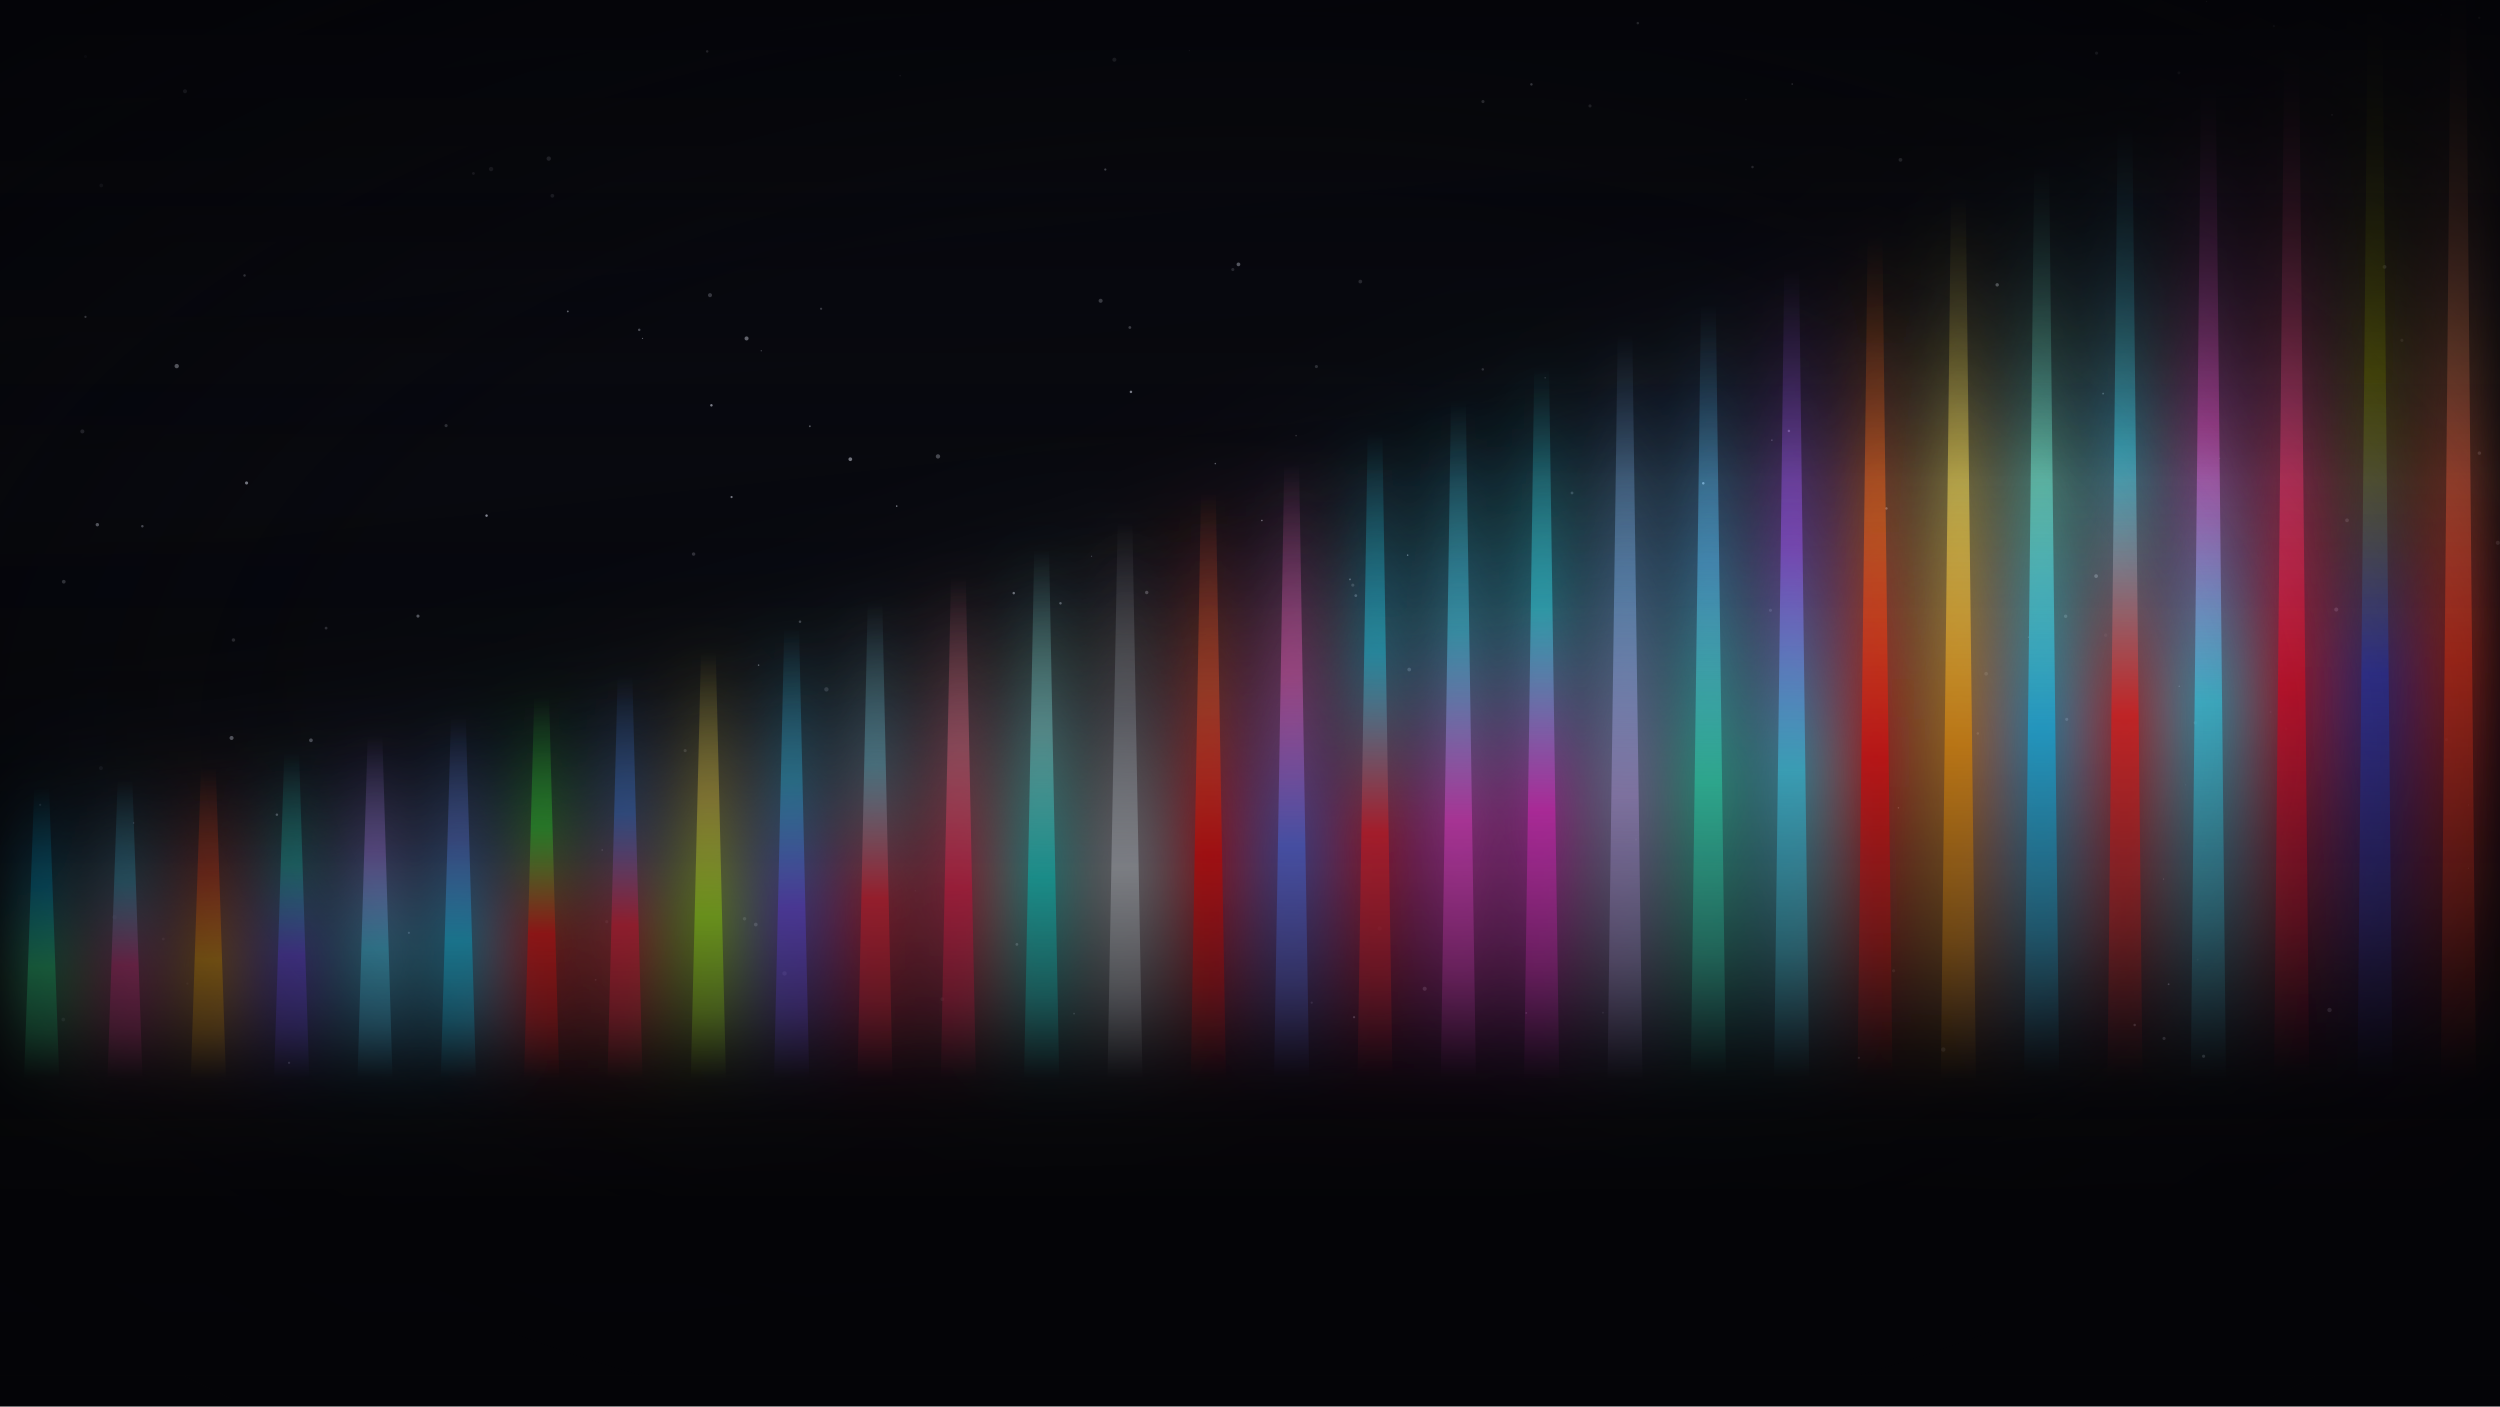
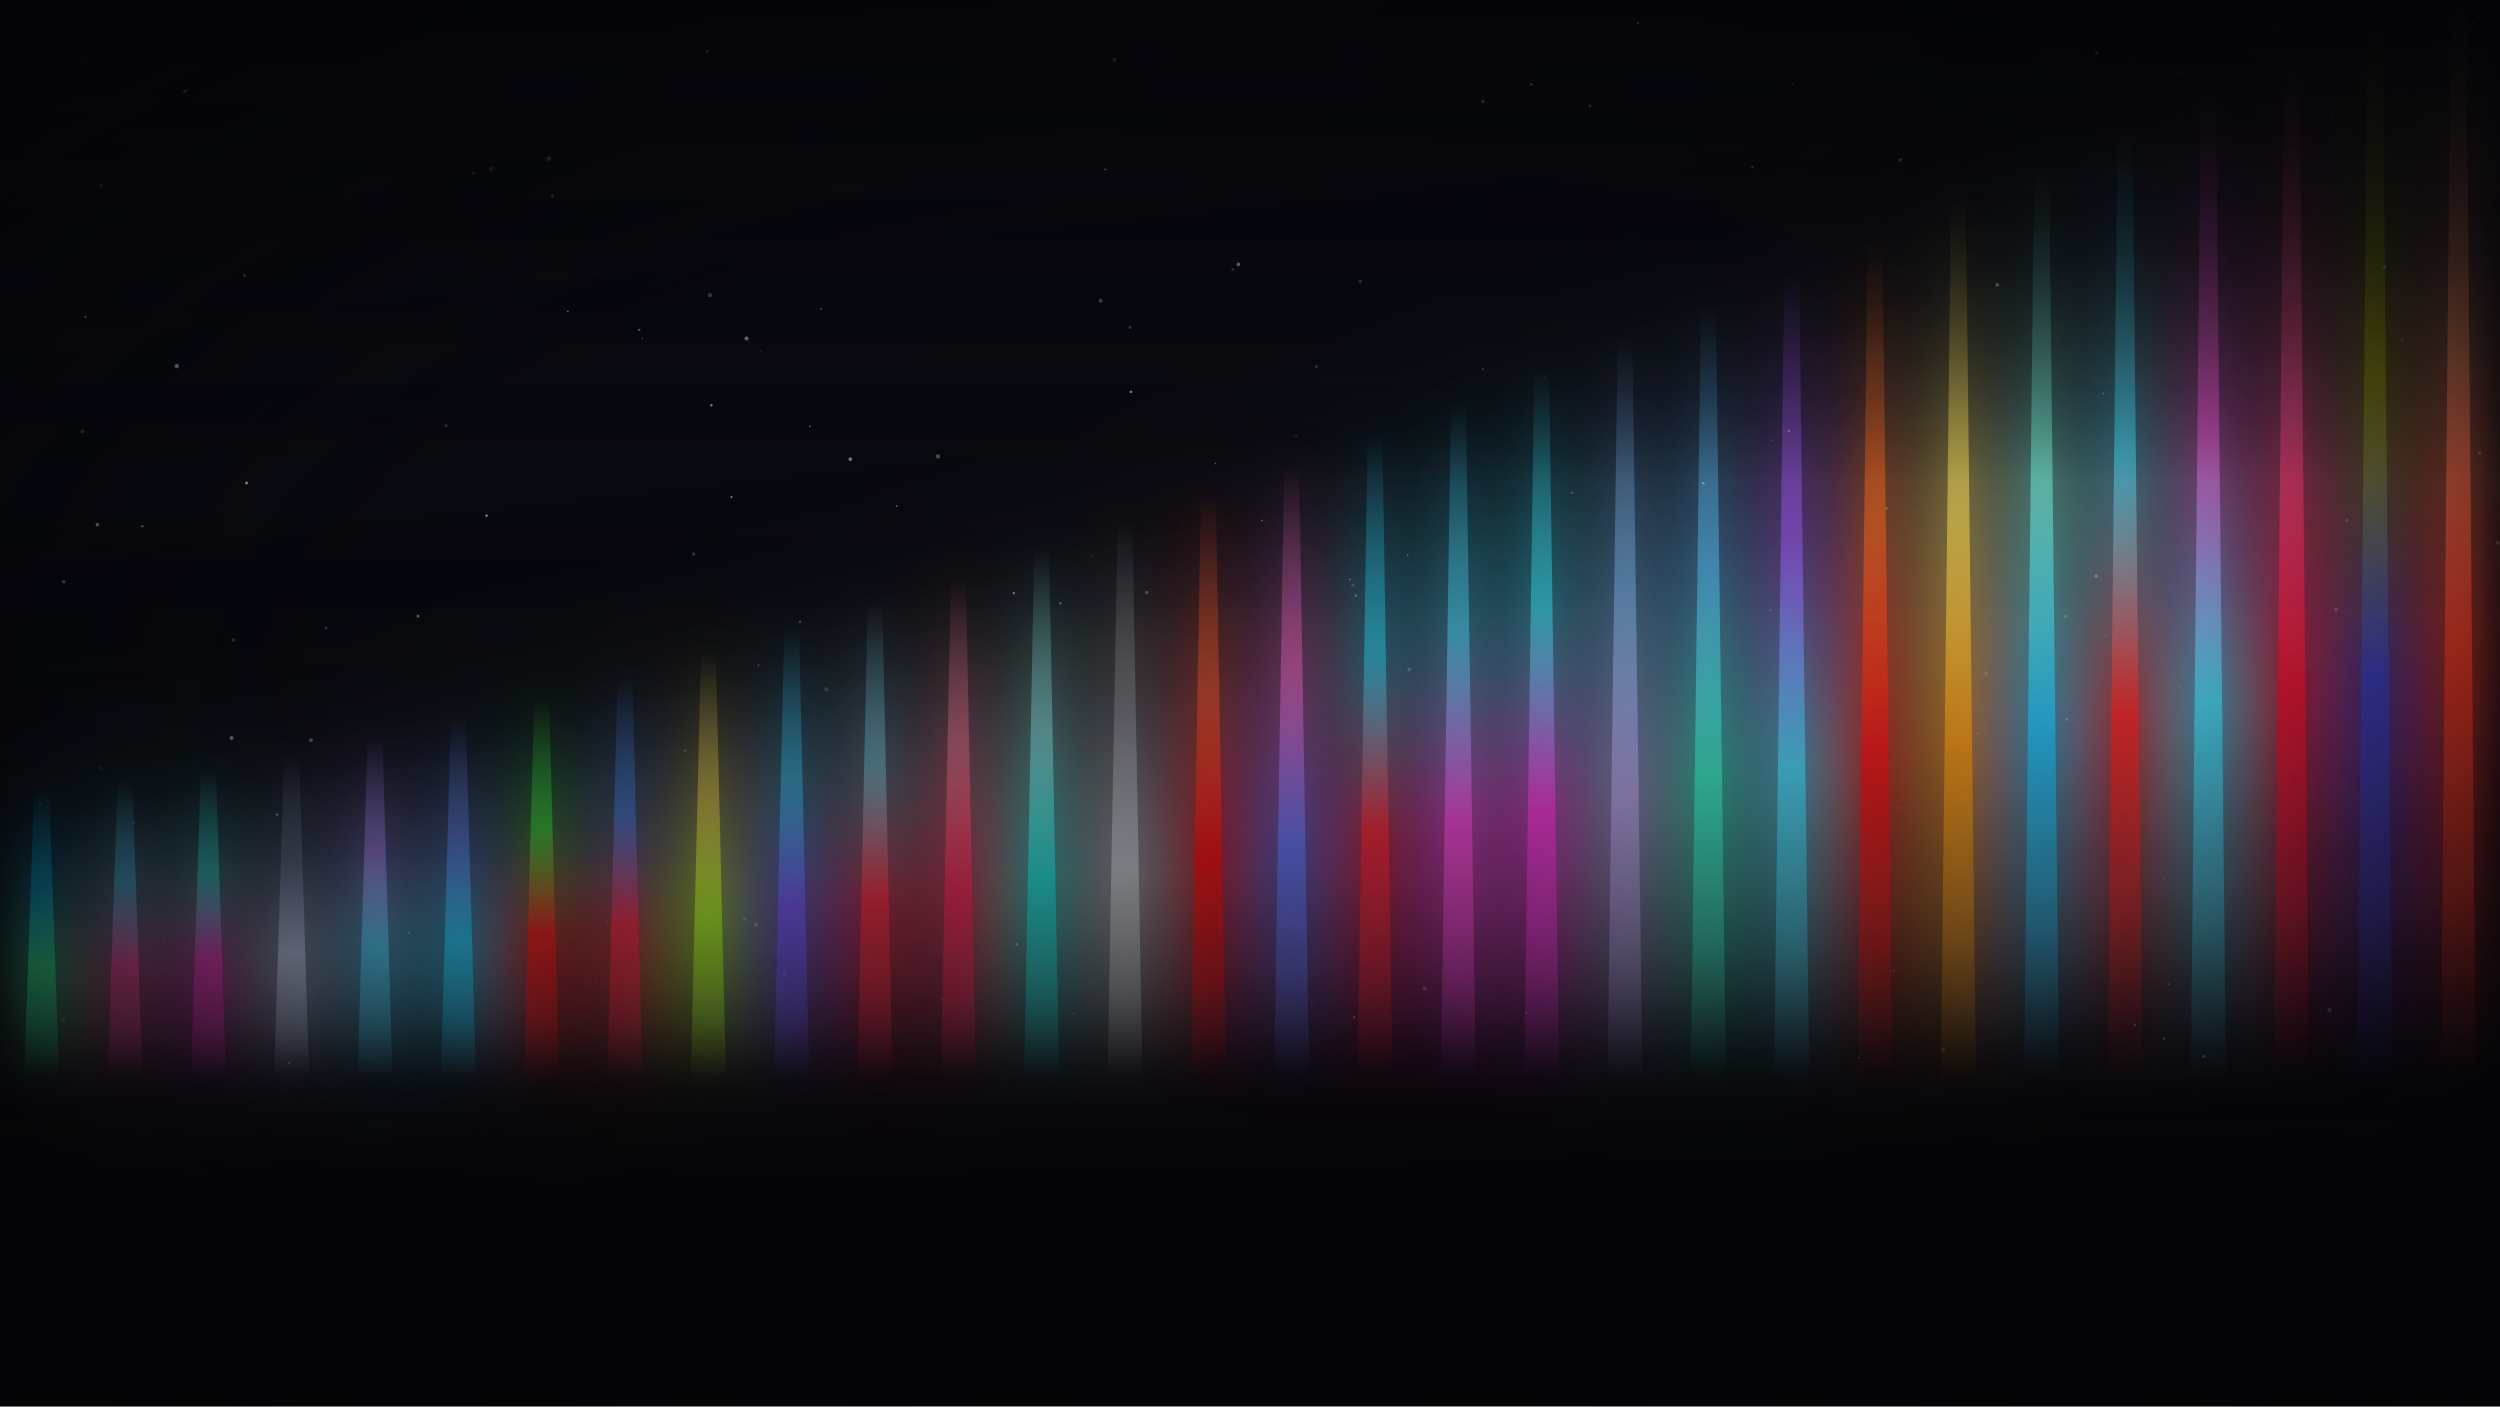
<svg xmlns="http://www.w3.org/2000/svg" class="art art--index" viewBox="0 0 1600 900" preserveAspectRatio="xMidYMid slice" role="img" aria-label="Twenty-five shafts of coloured light, one for each level on the list, rising from a dark floor">
  <defs>
    <linearGradient id="ix-sky" x1="0" y1="0" x2="0.2" y2="1">
      <stop offset="0%" stop-color="#0a0b14" />
      <stop offset="62%" stop-color="#06070b" />
      <stop offset="100%" stop-color="#040407" />
    </linearGradient>
    <linearGradient id="ix-g0" x1="0" y1="0" x2="0" y2="1">
      <stop offset="0%" stop-color="#00c8ff" stop-opacity="0" />
      <stop offset="34%" stop-color="#00c8ff" stop-opacity="0.5" />
      <stop offset="62%" stop-color="#3cff9d" stop-opacity="0.9" />
      <stop offset="84%" stop-color="#3cff9d" stop-opacity="0.5" />
      <stop offset="100%" stop-color="#3cff9d" stop-opacity="0" />
    </linearGradient>
    <linearGradient id="ix-g1" x1="0" y1="0" x2="0" y2="1">
      <stop offset="0%" stop-color="#4fd8ff" stop-opacity="0" />
      <stop offset="34%" stop-color="#4fd8ff" stop-opacity="0.5" />
      <stop offset="62%" stop-color="#ff4fa3" stop-opacity="0.9" />
      <stop offset="84%" stop-color="#ff4fa3" stop-opacity="0.5" />
      <stop offset="100%" stop-color="#ff4fa3" stop-opacity="0" />
    </linearGradient>
    <linearGradient id="ix-g2" x1="0" y1="0" x2="0" y2="1">
-       <stop offset="0%" stop-color="#ff4a1e" stop-opacity="0" />
-       <stop offset="34%" stop-color="#ff4a1e" stop-opacity="0.5" />
-       <stop offset="62%" stop-color="#ffb020" stop-opacity="0.9" />
-       <stop offset="84%" stop-color="#ffb020" stop-opacity="0.5" />
-       <stop offset="100%" stop-color="#ffb020" stop-opacity="0" />
+       <stop offset="0%" stop-color="#2ff0e0" stop-opacity="0" />
+       <stop offset="34%" stop-color="#2ff0e0" stop-opacity="0.5" />
+       <stop offset="62%" stop-color="#ff3cc8" stop-opacity="0.9" />
+       <stop offset="84%" stop-color="#ff3cc8" stop-opacity="0.5" />
+       <stop offset="100%" stop-color="#ff3cc8" stop-opacity="0" />
    </linearGradient>
    <linearGradient id="ix-g3" x1="0" y1="0" x2="0" y2="1">
-       <stop offset="0%" stop-color="#2ad6c8" stop-opacity="0" />
-       <stop offset="34%" stop-color="#2ad6c8" stop-opacity="0.5" />
-       <stop offset="62%" stop-color="#7b5cff" stop-opacity="0.9" />
-       <stop offset="84%" stop-color="#7b5cff" stop-opacity="0.5" />
-       <stop offset="100%" stop-color="#7b5cff" stop-opacity="0" />
+       <stop offset="0%" stop-color="#6d7896" stop-opacity="0" />
+       <stop offset="34%" stop-color="#6d7896" stop-opacity="0.5" />
+       <stop offset="62%" stop-color="#c8d4f5" stop-opacity="0.9" />
+       <stop offset="84%" stop-color="#c8d4f5" stop-opacity="0.5" />
+       <stop offset="100%" stop-color="#c8d4f5" stop-opacity="0" />
    </linearGradient>
    <linearGradient id="ix-g4" x1="0" y1="0" x2="0" y2="1">
      <stop offset="0%" stop-color="#b78cff" stop-opacity="0" />
      <stop offset="34%" stop-color="#b78cff" stop-opacity="0.5" />
      <stop offset="62%" stop-color="#56d8ff" stop-opacity="0.9" />
      <stop offset="84%" stop-color="#56d8ff" stop-opacity="0.5" />
      <stop offset="100%" stop-color="#56d8ff" stop-opacity="0" />
    </linearGradient>
    <linearGradient id="ix-g5" x1="0" y1="0" x2="0" y2="1">
      <stop offset="0%" stop-color="#6b8cff" stop-opacity="0" />
      <stop offset="34%" stop-color="#6b8cff" stop-opacity="0.5" />
      <stop offset="62%" stop-color="#2ad4ff" stop-opacity="0.9" />
      <stop offset="84%" stop-color="#2ad4ff" stop-opacity="0.5" />
      <stop offset="100%" stop-color="#2ad4ff" stop-opacity="0" />
    </linearGradient>
    <linearGradient id="ix-g6" x1="0" y1="0" x2="0" y2="1">
      <stop offset="0%" stop-color="#3cff3c" stop-opacity="0" />
      <stop offset="34%" stop-color="#3cff3c" stop-opacity="0.5" />
      <stop offset="62%" stop-color="#ff2020" stop-opacity="0.9" />
      <stop offset="84%" stop-color="#ff2020" stop-opacity="0.5" />
      <stop offset="100%" stop-color="#ff2020" stop-opacity="0" />
    </linearGradient>
    <linearGradient id="ix-g7" x1="0" y1="0" x2="0" y2="1">
      <stop offset="0%" stop-color="#4a8bff" stop-opacity="0" />
      <stop offset="34%" stop-color="#4a8bff" stop-opacity="0.5" />
      <stop offset="62%" stop-color="#ff2f4a" stop-opacity="0.9" />
      <stop offset="84%" stop-color="#ff2f4a" stop-opacity="0.5" />
      <stop offset="100%" stop-color="#ff2f4a" stop-opacity="0" />
    </linearGradient>
    <linearGradient id="ix-g8" x1="0" y1="0" x2="0" y2="1">
      <stop offset="0%" stop-color="#ffe14d" stop-opacity="0" />
      <stop offset="34%" stop-color="#ffe14d" stop-opacity="0.5" />
      <stop offset="62%" stop-color="#b6ff2a" stop-opacity="0.9" />
      <stop offset="84%" stop-color="#b6ff2a" stop-opacity="0.5" />
      <stop offset="100%" stop-color="#b6ff2a" stop-opacity="0" />
    </linearGradient>
    <linearGradient id="ix-g9" x1="0" y1="0" x2="0" y2="1">
      <stop offset="0%" stop-color="#3ccfff" stop-opacity="0" />
      <stop offset="34%" stop-color="#3ccfff" stop-opacity="0.5" />
      <stop offset="62%" stop-color="#7c5cff" stop-opacity="0.9" />
      <stop offset="84%" stop-color="#7c5cff" stop-opacity="0.5" />
      <stop offset="100%" stop-color="#7c5cff" stop-opacity="0" />
    </linearGradient>
    <linearGradient id="ix-g10" x1="0" y1="0" x2="0" y2="1">
      <stop offset="0%" stop-color="#7ad4e8" stop-opacity="0" />
      <stop offset="34%" stop-color="#7ad4e8" stop-opacity="0.5" />
      <stop offset="62%" stop-color="#ff2f45" stop-opacity="0.9" />
      <stop offset="84%" stop-color="#ff2f45" stop-opacity="0.5" />
      <stop offset="100%" stop-color="#ff2f45" stop-opacity="0" />
    </linearGradient>
    <linearGradient id="ix-g11" x1="0" y1="0" x2="0" y2="1">
      <stop offset="0%" stop-color="#ff7a95" stop-opacity="0" />
      <stop offset="34%" stop-color="#ff7a95" stop-opacity="0.5" />
      <stop offset="62%" stop-color="#ff2d5a" stop-opacity="0.9" />
      <stop offset="84%" stop-color="#ff2d5a" stop-opacity="0.5" />
      <stop offset="100%" stop-color="#ff2d5a" stop-opacity="0" />
    </linearGradient>
    <linearGradient id="ix-g12" x1="0" y1="0" x2="0" y2="1">
      <stop offset="0%" stop-color="#8ff5f0" stop-opacity="0" />
      <stop offset="34%" stop-color="#8ff5f0" stop-opacity="0.5" />
      <stop offset="62%" stop-color="#25e8e0" stop-opacity="0.9" />
      <stop offset="84%" stop-color="#25e8e0" stop-opacity="0.5" />
      <stop offset="100%" stop-color="#25e8e0" stop-opacity="0" />
    </linearGradient>
    <linearGradient id="ix-g13" x1="0" y1="0" x2="0" y2="1">
      <stop offset="0%" stop-color="#8f959e" stop-opacity="0" />
      <stop offset="34%" stop-color="#8f959e" stop-opacity="0.5" />
      <stop offset="62%" stop-color="#c9cdd4" stop-opacity="0.9" />
      <stop offset="84%" stop-color="#c9cdd4" stop-opacity="0.5" />
      <stop offset="100%" stop-color="#c9cdd4" stop-opacity="0" />
    </linearGradient>
    <linearGradient id="ix-g14" x1="0" y1="0" x2="0" y2="1">
      <stop offset="0%" stop-color="#ff5a2a" stop-opacity="0" />
      <stop offset="34%" stop-color="#ff5a2a" stop-opacity="0.5" />
      <stop offset="62%" stop-color="#ff1414" stop-opacity="0.9" />
      <stop offset="84%" stop-color="#ff1414" stop-opacity="0.5" />
      <stop offset="100%" stop-color="#ff1414" stop-opacity="0" />
    </linearGradient>
    <linearGradient id="ix-g15" x1="0" y1="0" x2="0" y2="1">
      <stop offset="0%" stop-color="#ff6bd0" stop-opacity="0" />
      <stop offset="34%" stop-color="#ff6bd0" stop-opacity="0.5" />
      <stop offset="62%" stop-color="#6b7cff" stop-opacity="0.9" />
      <stop offset="84%" stop-color="#6b7cff" stop-opacity="0.5" />
      <stop offset="100%" stop-color="#6b7cff" stop-opacity="0" />
    </linearGradient>
    <linearGradient id="ix-g16" x1="0" y1="0" x2="0" y2="1">
      <stop offset="0%" stop-color="#2ae0ff" stop-opacity="0" />
      <stop offset="34%" stop-color="#2ae0ff" stop-opacity="0.5" />
      <stop offset="62%" stop-color="#ff2a3c" stop-opacity="0.9" />
      <stop offset="84%" stop-color="#ff2a3c" stop-opacity="0.5" />
      <stop offset="100%" stop-color="#ff2a3c" stop-opacity="0" />
    </linearGradient>
    <linearGradient id="ix-g17" x1="0" y1="0" x2="0" y2="1">
      <stop offset="0%" stop-color="#4de0ff" stop-opacity="0" />
      <stop offset="34%" stop-color="#4de0ff" stop-opacity="0.5" />
      <stop offset="62%" stop-color="#ff4de0" stop-opacity="0.9" />
      <stop offset="84%" stop-color="#ff4de0" stop-opacity="0.5" />
      <stop offset="100%" stop-color="#ff4de0" stop-opacity="0" />
    </linearGradient>
    <linearGradient id="ix-g18" x1="0" y1="0" x2="0" y2="1">
      <stop offset="0%" stop-color="#3cf0ff" stop-opacity="0" />
      <stop offset="34%" stop-color="#3cf0ff" stop-opacity="0.5" />
      <stop offset="62%" stop-color="#ff3ce0" stop-opacity="0.9" />
      <stop offset="84%" stop-color="#ff3ce0" stop-opacity="0.5" />
      <stop offset="100%" stop-color="#ff3ce0" stop-opacity="0" />
    </linearGradient>
    <linearGradient id="ix-g19" x1="0" y1="0" x2="0" y2="1">
      <stop offset="0%" stop-color="#7fb4ee" stop-opacity="0" />
      <stop offset="34%" stop-color="#7fb4ee" stop-opacity="0.5" />
      <stop offset="62%" stop-color="#b9a6e8" stop-opacity="0.9" />
      <stop offset="84%" stop-color="#b9a6e8" stop-opacity="0.5" />
      <stop offset="100%" stop-color="#b9a6e8" stop-opacity="0" />
    </linearGradient>
    <linearGradient id="ix-g20" x1="0" y1="0" x2="0" y2="1">
      <stop offset="0%" stop-color="#5cc8ff" stop-opacity="0" />
      <stop offset="34%" stop-color="#5cc8ff" stop-opacity="0.5" />
      <stop offset="62%" stop-color="#3ff0c8" stop-opacity="0.9" />
      <stop offset="84%" stop-color="#3ff0c8" stop-opacity="0.5" />
      <stop offset="100%" stop-color="#3ff0c8" stop-opacity="0" />
    </linearGradient>
    <linearGradient id="ix-g21" x1="0" y1="0" x2="0" y2="1">
      <stop offset="0%" stop-color="#a45cff" stop-opacity="0" />
      <stop offset="34%" stop-color="#a45cff" stop-opacity="0.5" />
      <stop offset="62%" stop-color="#4fe0ff" stop-opacity="0.9" />
      <stop offset="84%" stop-color="#4fe0ff" stop-opacity="0.5" />
      <stop offset="100%" stop-color="#4fe0ff" stop-opacity="0" />
    </linearGradient>
    <linearGradient id="ix-g22" x1="0" y1="0" x2="0" y2="1">
      <stop offset="0%" stop-color="#ff6a1a" stop-opacity="0" />
      <stop offset="34%" stop-color="#ff6a1a" stop-opacity="0.5" />
      <stop offset="62%" stop-color="#ff1a1a" stop-opacity="0.9" />
      <stop offset="84%" stop-color="#ff1a1a" stop-opacity="0.5" />
      <stop offset="100%" stop-color="#ff1a1a" stop-opacity="0" />
    </linearGradient>
    <linearGradient id="ix-g23" x1="0" y1="0" x2="0" y2="1">
      <stop offset="0%" stop-color="#ffe459" stop-opacity="0" />
      <stop offset="34%" stop-color="#ffe459" stop-opacity="0.5" />
      <stop offset="62%" stop-color="#ffa018" stop-opacity="0.9" />
      <stop offset="84%" stop-color="#ffa018" stop-opacity="0.5" />
      <stop offset="100%" stop-color="#ffa018" stop-opacity="0" />
    </linearGradient>
    <linearGradient id="ix-g24" x1="0" y1="0" x2="0" y2="1">
      <stop offset="0%" stop-color="#74f0d6" stop-opacity="0" />
      <stop offset="34%" stop-color="#74f0d6" stop-opacity="0.5" />
      <stop offset="62%" stop-color="#2ac9ff" stop-opacity="0.9" />
      <stop offset="84%" stop-color="#2ac9ff" stop-opacity="0.5" />
      <stop offset="100%" stop-color="#2ac9ff" stop-opacity="0" />
    </linearGradient>
    <linearGradient id="ix-g25" x1="0" y1="0" x2="0" y2="1">
      <stop offset="0%" stop-color="#46e6ff" stop-opacity="0" />
      <stop offset="34%" stop-color="#46e6ff" stop-opacity="0.5" />
      <stop offset="62%" stop-color="#ff2b2b" stop-opacity="0.9" />
      <stop offset="84%" stop-color="#ff2b2b" stop-opacity="0.5" />
      <stop offset="100%" stop-color="#ff2b2b" stop-opacity="0" />
    </linearGradient>
    <linearGradient id="ix-g26" x1="0" y1="0" x2="0" y2="1">
      <stop offset="0%" stop-color="#ff5ce0" stop-opacity="0" />
      <stop offset="34%" stop-color="#ff5ce0" stop-opacity="0.5" />
      <stop offset="62%" stop-color="#4de2ff" stop-opacity="0.9" />
      <stop offset="84%" stop-color="#4de2ff" stop-opacity="0.5" />
      <stop offset="100%" stop-color="#4de2ff" stop-opacity="0" />
    </linearGradient>
    <linearGradient id="ix-g27" x1="0" y1="0" x2="0" y2="1">
      <stop offset="0%" stop-color="#ff4d8f" stop-opacity="0" />
      <stop offset="34%" stop-color="#ff4d8f" stop-opacity="0.5" />
      <stop offset="62%" stop-color="#ff1636" stop-opacity="0.9" />
      <stop offset="84%" stop-color="#ff1636" stop-opacity="0.5" />
      <stop offset="100%" stop-color="#ff1636" stop-opacity="0" />
    </linearGradient>
    <linearGradient id="ix-g28" x1="0" y1="0" x2="0" y2="1">
      <stop offset="0%" stop-color="#8f9c00" stop-opacity="0" />
      <stop offset="34%" stop-color="#8f9c00" stop-opacity="0.5" />
      <stop offset="62%" stop-color="#3f43c9" stop-opacity="0.9" />
      <stop offset="84%" stop-color="#3f43c9" stop-opacity="0.5" />
      <stop offset="100%" stop-color="#3f43c9" stop-opacity="0" />
    </linearGradient>
    <linearGradient id="ix-g29" x1="0" y1="0" x2="0" y2="1">
      <stop offset="0%" stop-color="#ff8b5e" stop-opacity="0" />
      <stop offset="34%" stop-color="#ff8b5e" stop-opacity="0.5" />
      <stop offset="62%" stop-color="#ff3b23" stop-opacity="0.9" />
      <stop offset="84%" stop-color="#ff3b23" stop-opacity="0.5" />
      <stop offset="100%" stop-color="#ff3b23" stop-opacity="0" />
    </linearGradient>
    <linearGradient id="ix-vig" x1="0" y1="0" x2="0" y2="1">
      <stop offset="0%" stop-color="#040407" stop-opacity="0.62" />
      <stop offset="34%" stop-color="#040407" stop-opacity="0" />
      <stop offset="100%" stop-color="#040407" stop-opacity="0.9" />
    </linearGradient>
    <radialGradient id="ix-corner" cx="50%" cy="52%" r="70%">
      <stop offset="52%" stop-color="#040407" stop-opacity="0" />
      <stop offset="100%" stop-color="#040407" stop-opacity="0.8" />
    </radialGradient>
    <filter id="ix-wide">
      <feGaussianBlur stdDeviation="46" />
    </filter>
    <filter id="ix-soft">
      <feGaussianBlur stdDeviation="16" />
    </filter>
    <filter id="ix-fine">
      <feGaussianBlur stdDeviation="4" />
    </filter>
  </defs>
  <rect width="1600" height="900" fill="url(#ix-sky)" />
  <g fill="#dfe3f2">
    <circle cx="603.1" cy="639.5" r="1.2" opacity="0.2" />
    <circle cx="1394.7" cy="439.2" r="0.4" opacity="0.6" />
    <circle cx="409.1" cy="211.1" r="0.8" opacity="0.4" />
    <circle cx="199" cy="473.8" r="1.2" opacity="0.4" />
    <circle cx="1271.1" cy="431.2" r="1.2" opacity="0.2" />
    <circle cx="573.9" cy="323.9" r="0.5" opacity="0.6" />
    <circle cx="1017.6" cy="67.8" r="1" opacity="0.3" />
    <circle cx="303" cy="111" r="0.9" opacity="0.2" />
    <circle cx="900.9" cy="355.3" r="0.5" opacity="0.5" />
    <circle cx="64.8" cy="118.7" r="1.2" opacity="0.2" />
    <circle cx="678.7" cy="386.1" r="0.8" opacity="0.4" />
    <circle cx="807.6" cy="333.1" r="0.5" opacity="0.5" />
    <circle cx="452.6" cy="32.9" r="0.8" opacity="0.5" />
    <circle cx="1006.1" cy="315.5" r="0.9" opacity="0.2" />
    <circle cx="988.9" cy="241.8" r="0.5" opacity="0.2" />
    <circle cx="148.2" cy="472.3" r="1.3" opacity="0.5" />
    <circle cx="351.2" cy="101.5" r="1.4" opacity="0.3" />
    <circle cx="267.5" cy="394.3" r="1" opacity="0.4" />
    <circle cx="723.1" cy="209.6" r="0.9" opacity="0.3" />
    <circle cx="1090.1" cy="309.3" r="0.8" opacity="0.6" />
    <circle cx="177.2" cy="521.4" r="0.8" opacity="0.5" />
    <circle cx="1133.1" cy="390.6" r="1" opacity="0.2" />
    <circle cx="25.7" cy="515.1" r="0.7" opacity="0.2" />
    <circle cx="1298.2" cy="407.8" r="0.4" opacity="0.4" />
    <circle cx="261.7" cy="597" r="0.7" opacity="0.6" />
    <circle cx="980.1" cy="54" r="0.8" opacity="0.6" />
    <circle cx="1121.6" cy="106.9" r="0.8" opacity="0.3" />
    <circle cx="149.4" cy="409.6" r="1.1" opacity="0.2" />
    <circle cx="883" cy="594.2" r="1.3" opacity="0.2" />
    <circle cx="119.9" cy="629.5" r="0.7" opacity="0.2" />
    <circle cx="1278.2" cy="182.3" r="1.1" opacity="0.5" />
    <circle cx="468.2" cy="318.1" r="0.7" opacity="0.5" />
    <circle cx="454.4" cy="188.9" r="1.3" opacity="0.3" />
    <circle cx="698.6" cy="356" r="0.4" opacity="0.3" />
    <circle cx="1189.7" cy="677" r="0.7" opacity="0.3" />
    <circle cx="91.1" cy="336.8" r="0.8" opacity="0.4" />
    <circle cx="477.8" cy="216.6" r="1.3" opacity="0.5" />
    <circle cx="576.1" cy="48.4" r="0.5" opacity="0.2" />
    <circle cx="208.7" cy="402" r="0.9" opacity="0.2" />
    <circle cx="1405.1" cy="462.6" r="1.1" opacity="0.5" />
    <circle cx="502.1" cy="623" r="1.4" opacity="0.6" />
    <circle cx="73.3" cy="587" r="1.4" opacity="0.2" />
    <circle cx="1384.7" cy="562.6" r="0.4" opacity="0.5" />
    <circle cx="1215" cy="517" r="0.5" opacity="0.6" />
    <circle cx="118.4" cy="58.4" r="1.3" opacity="0.4" />
    <circle cx="285.5" cy="272.4" r="1" opacity="0.2" />
    <circle cx="1463.2" cy="466.4" r="0.8" opacity="0.3" />
    <circle cx="185" cy="680.2" r="0.7" opacity="0.6" />
    <circle cx="864" cy="370.8" r="0.6" opacity="0.4" />
    <circle cx="157.8" cy="309.1" r="1" opacity="0.6" />
    <circle cx="353.5" cy="125.3" r="1.2" opacity="0.2" />
    <circle cx="311.4" cy="330" r="0.8" opacity="0.6" />
    <circle cx="104.5" cy="601" r="0.9" opacity="0.2" />
    <circle cx="381.2" cy="627.1" r="0.6" opacity="0.3" />
    <circle cx="62.3" cy="335.8" r="1.1" opacity="0.5" />
    <circle cx="544.2" cy="293.9" r="1.2" opacity="0.5" />
    <circle cx="713.2" cy="38.2" r="1.3" opacity="0.3" />
    <circle cx="761.2" cy="32.4" r="0.4" opacity="0.2" />
    <circle cx="870.6" cy="180.2" r="1.2" opacity="0.2" />
    <circle cx="1048.2" cy="14.8" r="0.8" opacity="0.6" />
    <circle cx="411.2" cy="216.6" r="0.4" opacity="0.5" />
    <circle cx="789" cy="172.5" r="1" opacity="0.2" />
    <circle cx="1420.5" cy="293.4" r="0.5" opacity="0.2" />
    <circle cx="85.5" cy="526.7" r="0.5" opacity="0.4" />
    <circle cx="949.1" cy="65" r="1" opacity="0.4" />
    <circle cx="1490.9" cy="646.4" r="1.4" opacity="0.4" />
    <circle cx="777.8" cy="296.7" r="0.5" opacity="0.4" />
    <circle cx="1598.6" cy="347.4" r="1.3" opacity="0.2" />
    <circle cx="600.3" cy="292.1" r="1.4" opacity="0.3" />
    <circle cx="1216.3" cy="102.3" r="1.2" opacity="0.3" />
    <circle cx="1586.7" cy="11.4" r="0.7" opacity="0.5" />
    <circle cx="704.4" cy="192.5" r="1.3" opacity="0.3" />
    <circle cx="1406.9" cy="376.5" r="0.5" opacity="0.2" />
    <circle cx="1387.9" cy="629.9" r="0.6" opacity="0.6" />
    <circle cx="1341.5" cy="368.7" r="1.2" opacity="0.4" />
    <circle cx="54.7" cy="202.8" r="0.7" opacity="0.5" />
    <circle cx="438.5" cy="480.4" r="1" opacity="0.2" />
    <circle cx="733.9" cy="379.2" r="1.1" opacity="0.3" />
    <circle cx="1579.8" cy="555.7" r="0.4" opacity="0.5" />
    <circle cx="976.8" cy="648.3" r="0.6" opacity="0.5" />
    <circle cx="1144.9" cy="275.8" r="0.8" opacity="0.4" />
    <circle cx="1565.7" cy="473.4" r="1" opacity="0.4" />
    <circle cx="1347.6" cy="406.5" r="1.1" opacity="0.1" />
    <circle cx="1385" cy="664.6" r="1" opacity="0.4" />
    <circle cx="1495.2" cy="390.1" r="1.3" opacity="0.4" />
    <circle cx="911.8" cy="632.8" r="1.3" opacity="0.4" />
    <circle cx="867.7" cy="381.2" r="0.9" opacity="0.3" />
    <circle cx="363.4" cy="199.3" r="0.6" opacity="0.6" />
    <circle cx="650.8" cy="604.4" r="0.9" opacity="0.6" />
    <circle cx="949" cy="236.4" r="0.8" opacity="0.2" />
    <circle cx="525.5" cy="197.6" r="0.7" opacity="0.3" />
    <circle cx="40.5" cy="652.5" r="1.2" opacity="0.3" />
    <circle cx="1341.8" cy="34" r="1" opacity="0.4" />
    <circle cx="1410.3" cy="676" r="1" opacity="0.5" />
    <circle cx="1117.4" cy="63.7" r="0.5" opacity="0.2" />
    <circle cx="1207.3" cy="325.4" r="0.8" opacity="0.4" />
    <circle cx="1502.1" cy="333" r="1.2" opacity="0.3" />
    <circle cx="1047" cy="537.3" r="0.6" opacity="0.6" />
    <circle cx="314.3" cy="108.2" r="1.4" opacity="0.2" />
    <circle cx="687.4" cy="648.7" r="0.6" opacity="0.4" />
    <circle cx="1147" cy="53.8" r="0.5" opacity="0.6" />
    <circle cx="1322.7" cy="460.4" r="1" opacity="0.4" />
    <circle cx="1455.3" cy="16.7" r="0.7" opacity="0.3" />
    <circle cx="1025.9" cy="648.1" r="0.6" opacity="0.2" />
    <circle cx="388.3" cy="589.9" r="1" opacity="0.2" />
    <circle cx="1134" cy="281.7" r="0.5" opacity="0.3" />
    <circle cx="1366.2" cy="656" r="0.8" opacity="0.5" />
    <circle cx="1492.5" cy="73.5" r="0.6" opacity="0.3" />
    <circle cx="528.9" cy="441.2" r="1.4" opacity="0.2" />
    <circle cx="443.9" cy="354.6" r="1.1" opacity="0.2" />
    <circle cx="901.9" cy="428.5" r="1.2" opacity="0.3" />
    <circle cx="512" cy="397.9" r="0.8" opacity="0.3" />
    <circle cx="1243.7" cy="671.7" r="1.4" opacity="0.2" />
    <circle cx="865.8" cy="374.5" r="1" opacity="0.2" />
    <circle cx="518.3" cy="272.8" r="0.6" opacity="0.4" />
    <circle cx="1453.1" cy="455.7" r="0.6" opacity="0.2" />
    <circle cx="585.8" cy="570.1" r="0.4" opacity="0.2" />
    <circle cx="1346" cy="251.9" r="0.6" opacity="0.4" />
    <circle cx="64.6" cy="491.6" r="1.3" opacity="0.1" />
    <circle cx="839.5" cy="641.7" r="0.7" opacity="0.3" />
    <circle cx="1412.2" cy="1" r="0.4" opacity="0.4" />
    <circle cx="1322" cy="394.4" r="1.1" opacity="0.3" />
    <circle cx="1537.2" cy="217.8" r="1" opacity="0.2" />
    <circle cx="485.5" cy="425.7" r="0.5" opacity="0.5" />
    <circle cx="385.4" cy="544" r="0.5" opacity="0.4" />
    <circle cx="792.6" cy="169.2" r="1.2" opacity="0.5" />
    <circle cx="648.8" cy="379.6" r="0.8" opacity="0.5" />
    <circle cx="54.7" cy="36.2" r="1" opacity="0.2" />
    <circle cx="1406.5" cy="614.2" r="0.6" opacity="0.2" />
    <circle cx="1394.5" cy="46.6" r="0.9" opacity="0.2" />
    <circle cx="1586.8" cy="290" r="1.1" opacity="0.3" />
    <circle cx="1398.8" cy="502.3" r="0.4" opacity="0.2" />
    <circle cx="487.2" cy="224.5" r="0.4" opacity="0.4" />
    <circle cx="40.8" cy="372.3" r="1.2" opacity="0.3" />
    <circle cx="483.7" cy="591.7" r="1.2" opacity="0.5" />
    <circle cx="156.5" cy="176.3" r="0.8" opacity="0.4" />
    <circle cx="1211.9" cy="621.3" r="1" opacity="0.2" />
    <circle cx="52.7" cy="276.1" r="1.3" opacity="0.2" />
    <circle cx="1562.4" cy="9.5" r="0.4" opacity="0.3" />
    <circle cx="113.1" cy="234.3" r="1.4" opacity="0.6" />
    <circle cx="1265.8" cy="469.4" r="0.8" opacity="0.3" />
    <circle cx="842.5" cy="234.6" r="1" opacity="0.2" />
    <circle cx="829.5" cy="278.8" r="0.5" opacity="0.2" />
    <circle cx="723.8" cy="250.8" r="0.8" opacity="0.6" />
    <circle cx="455.3" cy="259.4" r="0.8" opacity="0.6" />
    <circle cx="1579.9" cy="515.2" r="0.4" opacity="0.4" />
    <circle cx="1526.1" cy="170.8" r="1.2" opacity="0.4" />
    <circle cx="866.6" cy="651" r="0.7" opacity="0.6" />
    <circle cx="476.5" cy="588" r="1.1" opacity="0.4" />
    <circle cx="707.4" cy="108.5" r="0.7" opacity="0.5" />
  </g>
  <g opacity="0.5" filter="url(#ix-wide)">
    <path d="M6.9 504 L46.5 504 L73.8 690 L-20.5 690 Z" fill="url(#ix-g0)" />
    <path d="M60.2 499.3 L99.8 499.3 L127.1 690 L32.9 690 Z" fill="url(#ix-g1)" />
    <path d="M113.5 491.6 L153.1 491.6 L180.5 690 L86.2 690 Z" fill="url(#ix-g2)" />
    <path d="M166.9 482.2 L206.5 482.2 L233.8 690 L139.5 690 Z" fill="url(#ix-g3)" />
    <path d="M220.2 471.4 L259.8 471.4 L287.1 690 L192.9 690 Z" fill="url(#ix-g4)" />
    <path d="M273.5 459.4 L313.1 459.4 L340.5 690 L246.2 690 Z" fill="url(#ix-g5)" />
    <path d="M326.9 446.5 L366.5 446.5 L393.8 690 L299.5 690 Z" fill="url(#ix-g6)" />
    <path d="M380.2 432.6 L419.8 432.6 L447.1 690 L352.9 690 Z" fill="url(#ix-g7)" />
    <path d="M433.5 418 L473.1 418 L500.5 690 L406.2 690 Z" fill="url(#ix-g8)" />
    <path d="M486.9 402.5 L526.5 402.5 L553.8 690 L459.5 690 Z" fill="url(#ix-g9)" />
    <path d="M540.2 386.4 L579.8 386.4 L607.1 690 L512.9 690 Z" fill="url(#ix-g10)" />
    <path d="M593.5 369.6 L633.1 369.6 L660.5 690 L566.2 690 Z" fill="url(#ix-g11)" />
    <path d="M646.9 352.2 L686.5 352.2 L713.8 690 L619.5 690 Z" fill="url(#ix-g12)" />
    <path d="M700.2 334.2 L739.8 334.2 L767.1 690 L672.9 690 Z" fill="url(#ix-g13)" />
    <path d="M753.5 315.7 L793.1 315.7 L820.5 690 L726.2 690 Z" fill="url(#ix-g14)" />
    <path d="M806.9 296.6 L846.5 296.6 L873.8 690 L779.5 690 Z" fill="url(#ix-g15)" />
    <path d="M860.2 277 L899.8 277 L927.1 690 L832.9 690 Z" fill="url(#ix-g16)" />
    <path d="M913.5 256.9 L953.1 256.9 L980.5 690 L886.2 690 Z" fill="url(#ix-g17)" />
    <path d="M966.9 236.3 L1006.5 236.3 L1033.8 690 L939.5 690 Z" fill="url(#ix-g18)" />
    <path d="M1020.2 215.2 L1059.8 215.2 L1087.1 690 L992.9 690 Z" fill="url(#ix-g19)" />
    <path d="M1073.5 193.7 L1113.1 193.7 L1140.5 690 L1046.2 690 Z" fill="url(#ix-g20)" />
    <path d="M1126.9 171.8 L1166.5 171.8 L1193.8 690 L1099.5 690 Z" fill="url(#ix-g21)" />
    <path d="M1180.2 149.4 L1219.8 149.4 L1247.1 690 L1152.9 690 Z" fill="url(#ix-g22)" />
    <path d="M1233.5 126.7 L1273.1 126.7 L1300.5 690 L1206.2 690 Z" fill="url(#ix-g23)" />
    <path d="M1286.9 103.5 L1326.5 103.5 L1353.8 690 L1259.5 690 Z" fill="url(#ix-g24)" />
    <path d="M1340.2 79.9 L1379.8 79.9 L1407.1 690 L1312.9 690 Z" fill="url(#ix-g25)" />
    <path d="M1393.5 56 L1433.1 56 L1460.5 690 L1366.2 690 Z" fill="url(#ix-g26)" />
    <path d="M1446.9 31.7 L1486.5 31.7 L1513.8 690 L1419.5 690 Z" fill="url(#ix-g27)" />
    <path d="M1500.2 7 L1539.8 7 L1567.1 690 L1472.9 690 Z" fill="url(#ix-g28)" />
    <path d="M1553.5 -18 L1593.1 -18 L1620.5 690 L1526.2 690 Z" fill="url(#ix-g29)" />
  </g>
  <g opacity="0.75" filter="url(#ix-soft)">
    <path d="M16.4 504 L36.9 504 L51.1 690 L2.2 690 Z" fill="url(#ix-g0)" />
    <path d="M69.7 499.3 L90.3 499.3 L104.5 690 L55.5 690 Z" fill="url(#ix-g1)" />
    <path d="M123.1 491.6 L143.6 491.6 L157.8 690 L108.9 690 Z" fill="url(#ix-g2)" />
    <path d="M176.4 482.2 L196.9 482.2 L211.1 690 L162.2 690 Z" fill="url(#ix-g3)" />
    <path d="M229.7 471.4 L250.3 471.4 L264.5 690 L215.5 690 Z" fill="url(#ix-g4)" />
    <path d="M283.1 459.4 L303.6 459.4 L317.8 690 L268.9 690 Z" fill="url(#ix-g5)" />
    <path d="M336.4 446.5 L356.9 446.5 L371.1 690 L322.2 690 Z" fill="url(#ix-g6)" />
    <path d="M389.7 432.6 L410.3 432.6 L424.5 690 L375.5 690 Z" fill="url(#ix-g7)" />
    <path d="M443.1 418 L463.6 418 L477.8 690 L428.9 690 Z" fill="url(#ix-g8)" />
    <path d="M496.4 402.5 L516.9 402.5 L531.1 690 L482.2 690 Z" fill="url(#ix-g9)" />
    <path d="M549.7 386.4 L570.3 386.4 L584.5 690 L535.5 690 Z" fill="url(#ix-g10)" />
    <path d="M603.1 369.6 L623.6 369.6 L637.8 690 L588.9 690 Z" fill="url(#ix-g11)" />
    <path d="M656.4 352.2 L676.9 352.2 L691.1 690 L642.2 690 Z" fill="url(#ix-g12)" />
    <path d="M709.7 334.2 L730.3 334.2 L744.5 690 L695.5 690 Z" fill="url(#ix-g13)" />
    <path d="M763.1 315.7 L783.6 315.7 L797.8 690 L748.9 690 Z" fill="url(#ix-g14)" />
    <path d="M816.4 296.6 L836.9 296.6 L851.1 690 L802.2 690 Z" fill="url(#ix-g15)" />
    <path d="M869.7 277 L890.3 277 L904.5 690 L855.5 690 Z" fill="url(#ix-g16)" />
    <path d="M923.1 256.9 L943.6 256.9 L957.8 690 L908.9 690 Z" fill="url(#ix-g17)" />
    <path d="M976.4 236.3 L996.9 236.3 L1011.1 690 L962.2 690 Z" fill="url(#ix-g18)" />
    <path d="M1029.7 215.2 L1050.3 215.2 L1064.5 690 L1015.5 690 Z" fill="url(#ix-g19)" />
    <path d="M1083.1 193.7 L1103.6 193.7 L1117.8 690 L1068.9 690 Z" fill="url(#ix-g20)" />
    <path d="M1136.4 171.8 L1156.9 171.8 L1171.1 690 L1122.2 690 Z" fill="url(#ix-g21)" />
    <path d="M1189.7 149.4 L1210.3 149.4 L1224.5 690 L1175.5 690 Z" fill="url(#ix-g22)" />
    <path d="M1243.1 126.7 L1263.6 126.7 L1277.8 690 L1228.9 690 Z" fill="url(#ix-g23)" />
    <path d="M1296.4 103.5 L1316.9 103.5 L1331.1 690 L1282.2 690 Z" fill="url(#ix-g24)" />
    <path d="M1349.7 79.9 L1370.3 79.9 L1384.5 690 L1335.5 690 Z" fill="url(#ix-g25)" />
    <path d="M1403.1 56 L1423.6 56 L1437.8 690 L1388.9 690 Z" fill="url(#ix-g26)" />
    <path d="M1456.4 31.7 L1476.9 31.7 L1491.1 690 L1442.2 690 Z" fill="url(#ix-g27)" />
    <path d="M1509.7 7 L1530.3 7 L1544.5 690 L1495.5 690 Z" fill="url(#ix-g28)" />
    <path d="M1563.1 -18 L1583.6 -18 L1597.8 690 L1548.9 690 Z" fill="url(#ix-g29)" />
  </g>
  <g opacity="1.0">
    <path d="M21.9 504 L31.4 504 L37.9 690 L15.4 690 Z" fill="url(#ix-g0)" />
    <path d="M75.3 499.3 L84.7 499.3 L91.2 690 L68.8 690 Z" fill="url(#ix-g1)" />
    <path d="M128.6 491.6 L138.1 491.6 L144.6 690 L122.1 690 Z" fill="url(#ix-g2)" />
    <path d="M181.9 482.2 L191.4 482.2 L197.9 690 L175.4 690 Z" fill="url(#ix-g3)" />
    <path d="M235.3 471.4 L244.7 471.4 L251.2 690 L228.8 690 Z" fill="url(#ix-g4)" />
    <path d="M288.6 459.4 L298.1 459.4 L304.6 690 L282.1 690 Z" fill="url(#ix-g5)" />
    <path d="M341.9 446.5 L351.4 446.5 L357.9 690 L335.4 690 Z" fill="url(#ix-g6)" />
    <path d="M395.3 432.6 L404.7 432.6 L411.2 690 L388.8 690 Z" fill="url(#ix-g7)" />
    <path d="M448.6 418 L458.1 418 L464.6 690 L442.1 690 Z" fill="url(#ix-g8)" />
    <path d="M501.9 402.5 L511.4 402.5 L517.9 690 L495.4 690 Z" fill="url(#ix-g9)" />
    <path d="M555.3 386.4 L564.7 386.4 L571.2 690 L548.8 690 Z" fill="url(#ix-g10)" />
    <path d="M608.6 369.6 L618.1 369.6 L624.6 690 L602.1 690 Z" fill="url(#ix-g11)" />
    <path d="M661.9 352.2 L671.4 352.2 L677.9 690 L655.4 690 Z" fill="url(#ix-g12)" />
    <path d="M715.3 334.2 L724.7 334.2 L731.2 690 L708.8 690 Z" fill="url(#ix-g13)" />
    <path d="M768.6 315.7 L778.1 315.7 L784.6 690 L762.1 690 Z" fill="url(#ix-g14)" />
    <path d="M821.9 296.6 L831.4 296.6 L837.9 690 L815.4 690 Z" fill="url(#ix-g15)" />
    <path d="M875.3 277 L884.7 277 L891.2 690 L868.8 690 Z" fill="url(#ix-g16)" />
    <path d="M928.6 256.9 L938.1 256.9 L944.6 690 L922.1 690 Z" fill="url(#ix-g17)" />
    <path d="M981.9 236.3 L991.4 236.3 L997.9 690 L975.4 690 Z" fill="url(#ix-g18)" />
    <path d="M1035.3 215.2 L1044.7 215.2 L1051.2 690 L1028.8 690 Z" fill="url(#ix-g19)" />
    <path d="M1088.6 193.7 L1098.1 193.7 L1104.6 690 L1082.1 690 Z" fill="url(#ix-g20)" />
    <path d="M1141.9 171.8 L1151.4 171.8 L1157.9 690 L1135.4 690 Z" fill="url(#ix-g21)" />
    <path d="M1195.3 149.4 L1204.7 149.4 L1211.2 690 L1188.8 690 Z" fill="url(#ix-g22)" />
    <path d="M1248.6 126.7 L1258.1 126.7 L1264.6 690 L1242.1 690 Z" fill="url(#ix-g23)" />
    <path d="M1301.9 103.5 L1311.4 103.5 L1317.9 690 L1295.4 690 Z" fill="url(#ix-g24)" />
    <path d="M1355.3 79.9 L1364.7 79.9 L1371.2 690 L1348.8 690 Z" fill="url(#ix-g25)" />
    <path d="M1408.6 56 L1418.1 56 L1424.6 690 L1402.1 690 Z" fill="url(#ix-g26)" />
    <path d="M1461.9 31.7 L1471.4 31.7 L1477.9 690 L1455.4 690 Z" fill="url(#ix-g27)" />
    <path d="M1515.3 7 L1524.7 7 L1531.2 690 L1508.8 690 Z" fill="url(#ix-g28)" />
    <path d="M1568.6 -18 L1578.1 -18 L1584.6 690 L1562.1 690 Z" fill="url(#ix-g29)" />
  </g>
  <rect width="1600" height="900" fill="url(#ix-corner)" />
  <rect width="1600" height="900" fill="url(#ix-vig)" />
</svg>
